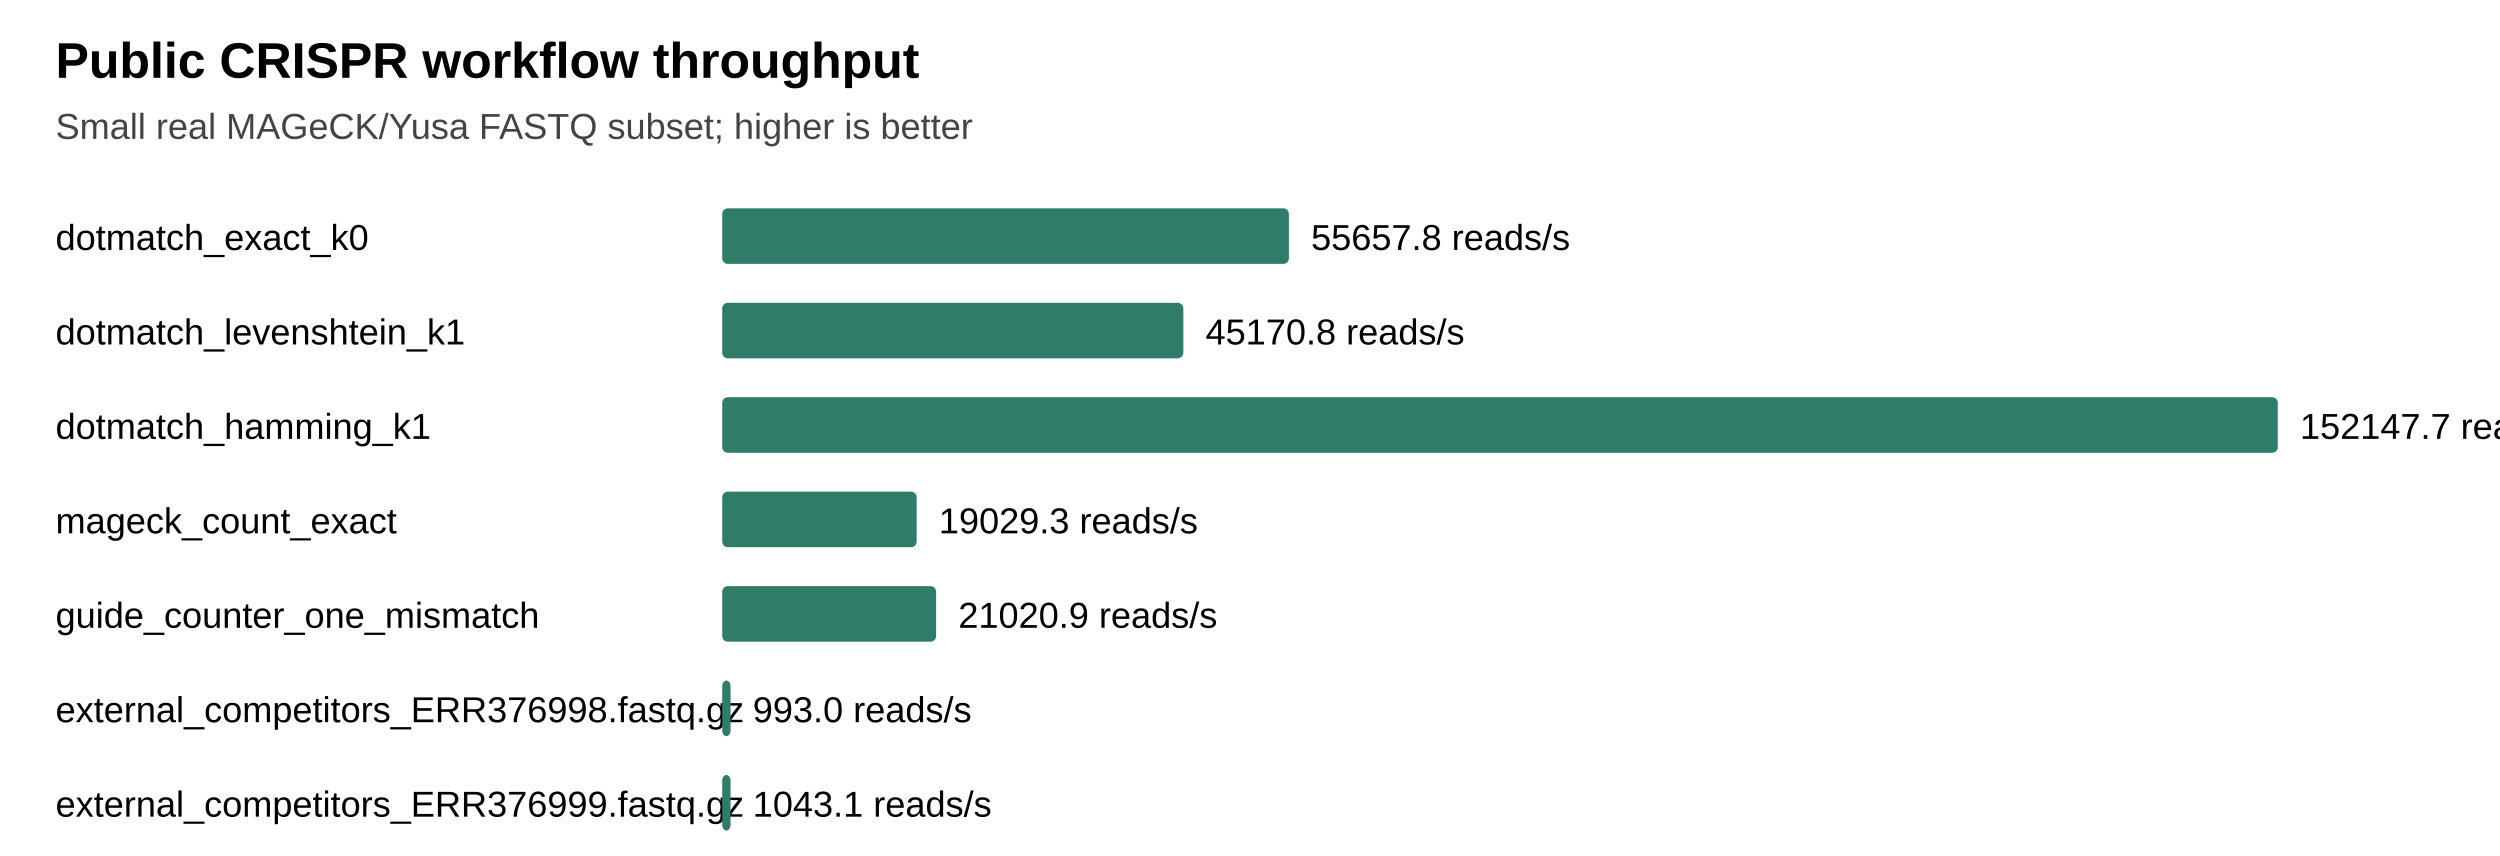
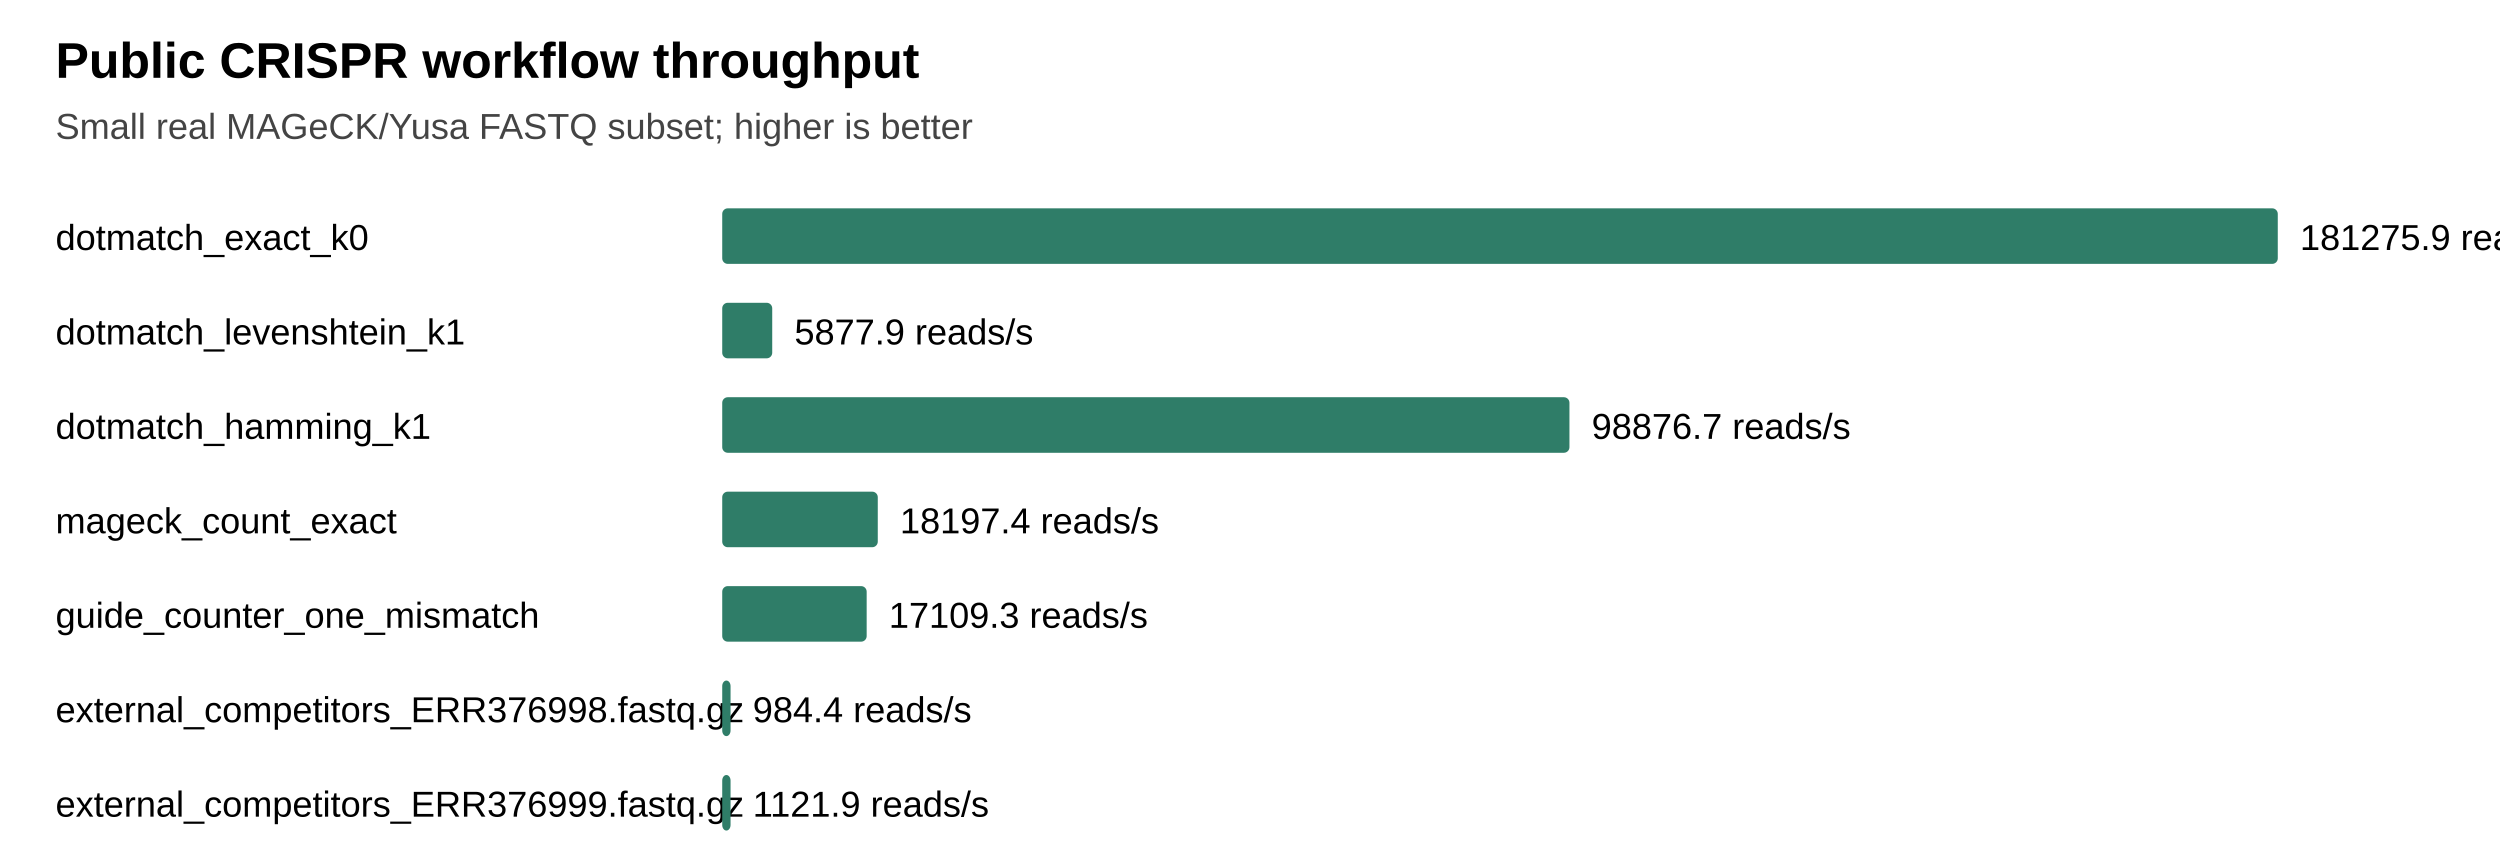
<svg xmlns="http://www.w3.org/2000/svg" width="900" height="308" viewBox="0 0 900 308">
  <style>text{font-family:Arial,sans-serif;font-size:13px}.title{font-size:18px;font-weight:700}.axis{fill:#444}.bar{fill:#2f7d68}</style>
  <text class="title" x="20" y="28">Public CRISPR workflow throughput</text>
  <text class="axis" x="20" y="50">Small real MAGeCK/Yusa FASTQ subset; higher is better</text>
  <text x="20" y="90">dotmatch_exact_k0</text>
-   <rect class="bar" x="260" y="75" width="204" height="20" rx="2" />
-   <text x="472" y="90">55657.8 reads/s</text>
+   <rect class="bar" x="260" y="75" width="560" height="20" rx="2" />
+   <text x="828" y="90">181275.9 reads/s</text>
  <text x="20" y="124">dotmatch_levenshtein_k1</text>
-   <rect class="bar" x="260" y="109" width="166" height="20" rx="2" />
-   <text x="434" y="124">45170.8 reads/s</text>
+   <rect class="bar" x="260" y="109" width="18" height="20" rx="2" />
+   <text x="286" y="124">5877.9 reads/s</text>
  <text x="20" y="158">dotmatch_hamming_k1</text>
-   <rect class="bar" x="260" y="143" width="560" height="20" rx="2" />
-   <text x="828" y="158">152147.7 reads/s</text>
+   <rect class="bar" x="260" y="143" width="305" height="20" rx="2" />
+   <text x="573" y="158">98876.7 reads/s</text>
  <text x="20" y="192">mageck_count_exact</text>
-   <rect class="bar" x="260" y="177" width="70" height="20" rx="2" />
-   <text x="338" y="192">19029.3 reads/s</text>
+   <rect class="bar" x="260" y="177" width="56" height="20" rx="2" />
+   <text x="324" y="192">18197.4 reads/s</text>
  <text x="20" y="226">guide_counter_one_mismatch</text>
-   <rect class="bar" x="260" y="211" width="77" height="20" rx="2" />
-   <text x="345" y="226">21020.9 reads/s</text>
+   <rect class="bar" x="260" y="211" width="52" height="20" rx="2" />
+   <text x="320" y="226">17109.3 reads/s</text>
  <text x="20" y="260">external_competitors_ERR376998.fastq.gz</text>
  <rect class="bar" x="260" y="245" width="3" height="20" rx="2" />
-   <text x="271" y="260">993.0 reads/s</text>
+   <text x="271" y="260">984.4 reads/s</text>
  <text x="20" y="294">external_competitors_ERR376999.fastq.gz</text>
  <rect class="bar" x="260" y="279" width="3" height="20" rx="2" />
-   <text x="271" y="294">1043.1 reads/s</text>
+   <text x="271" y="294">1121.9 reads/s</text>
</svg>
